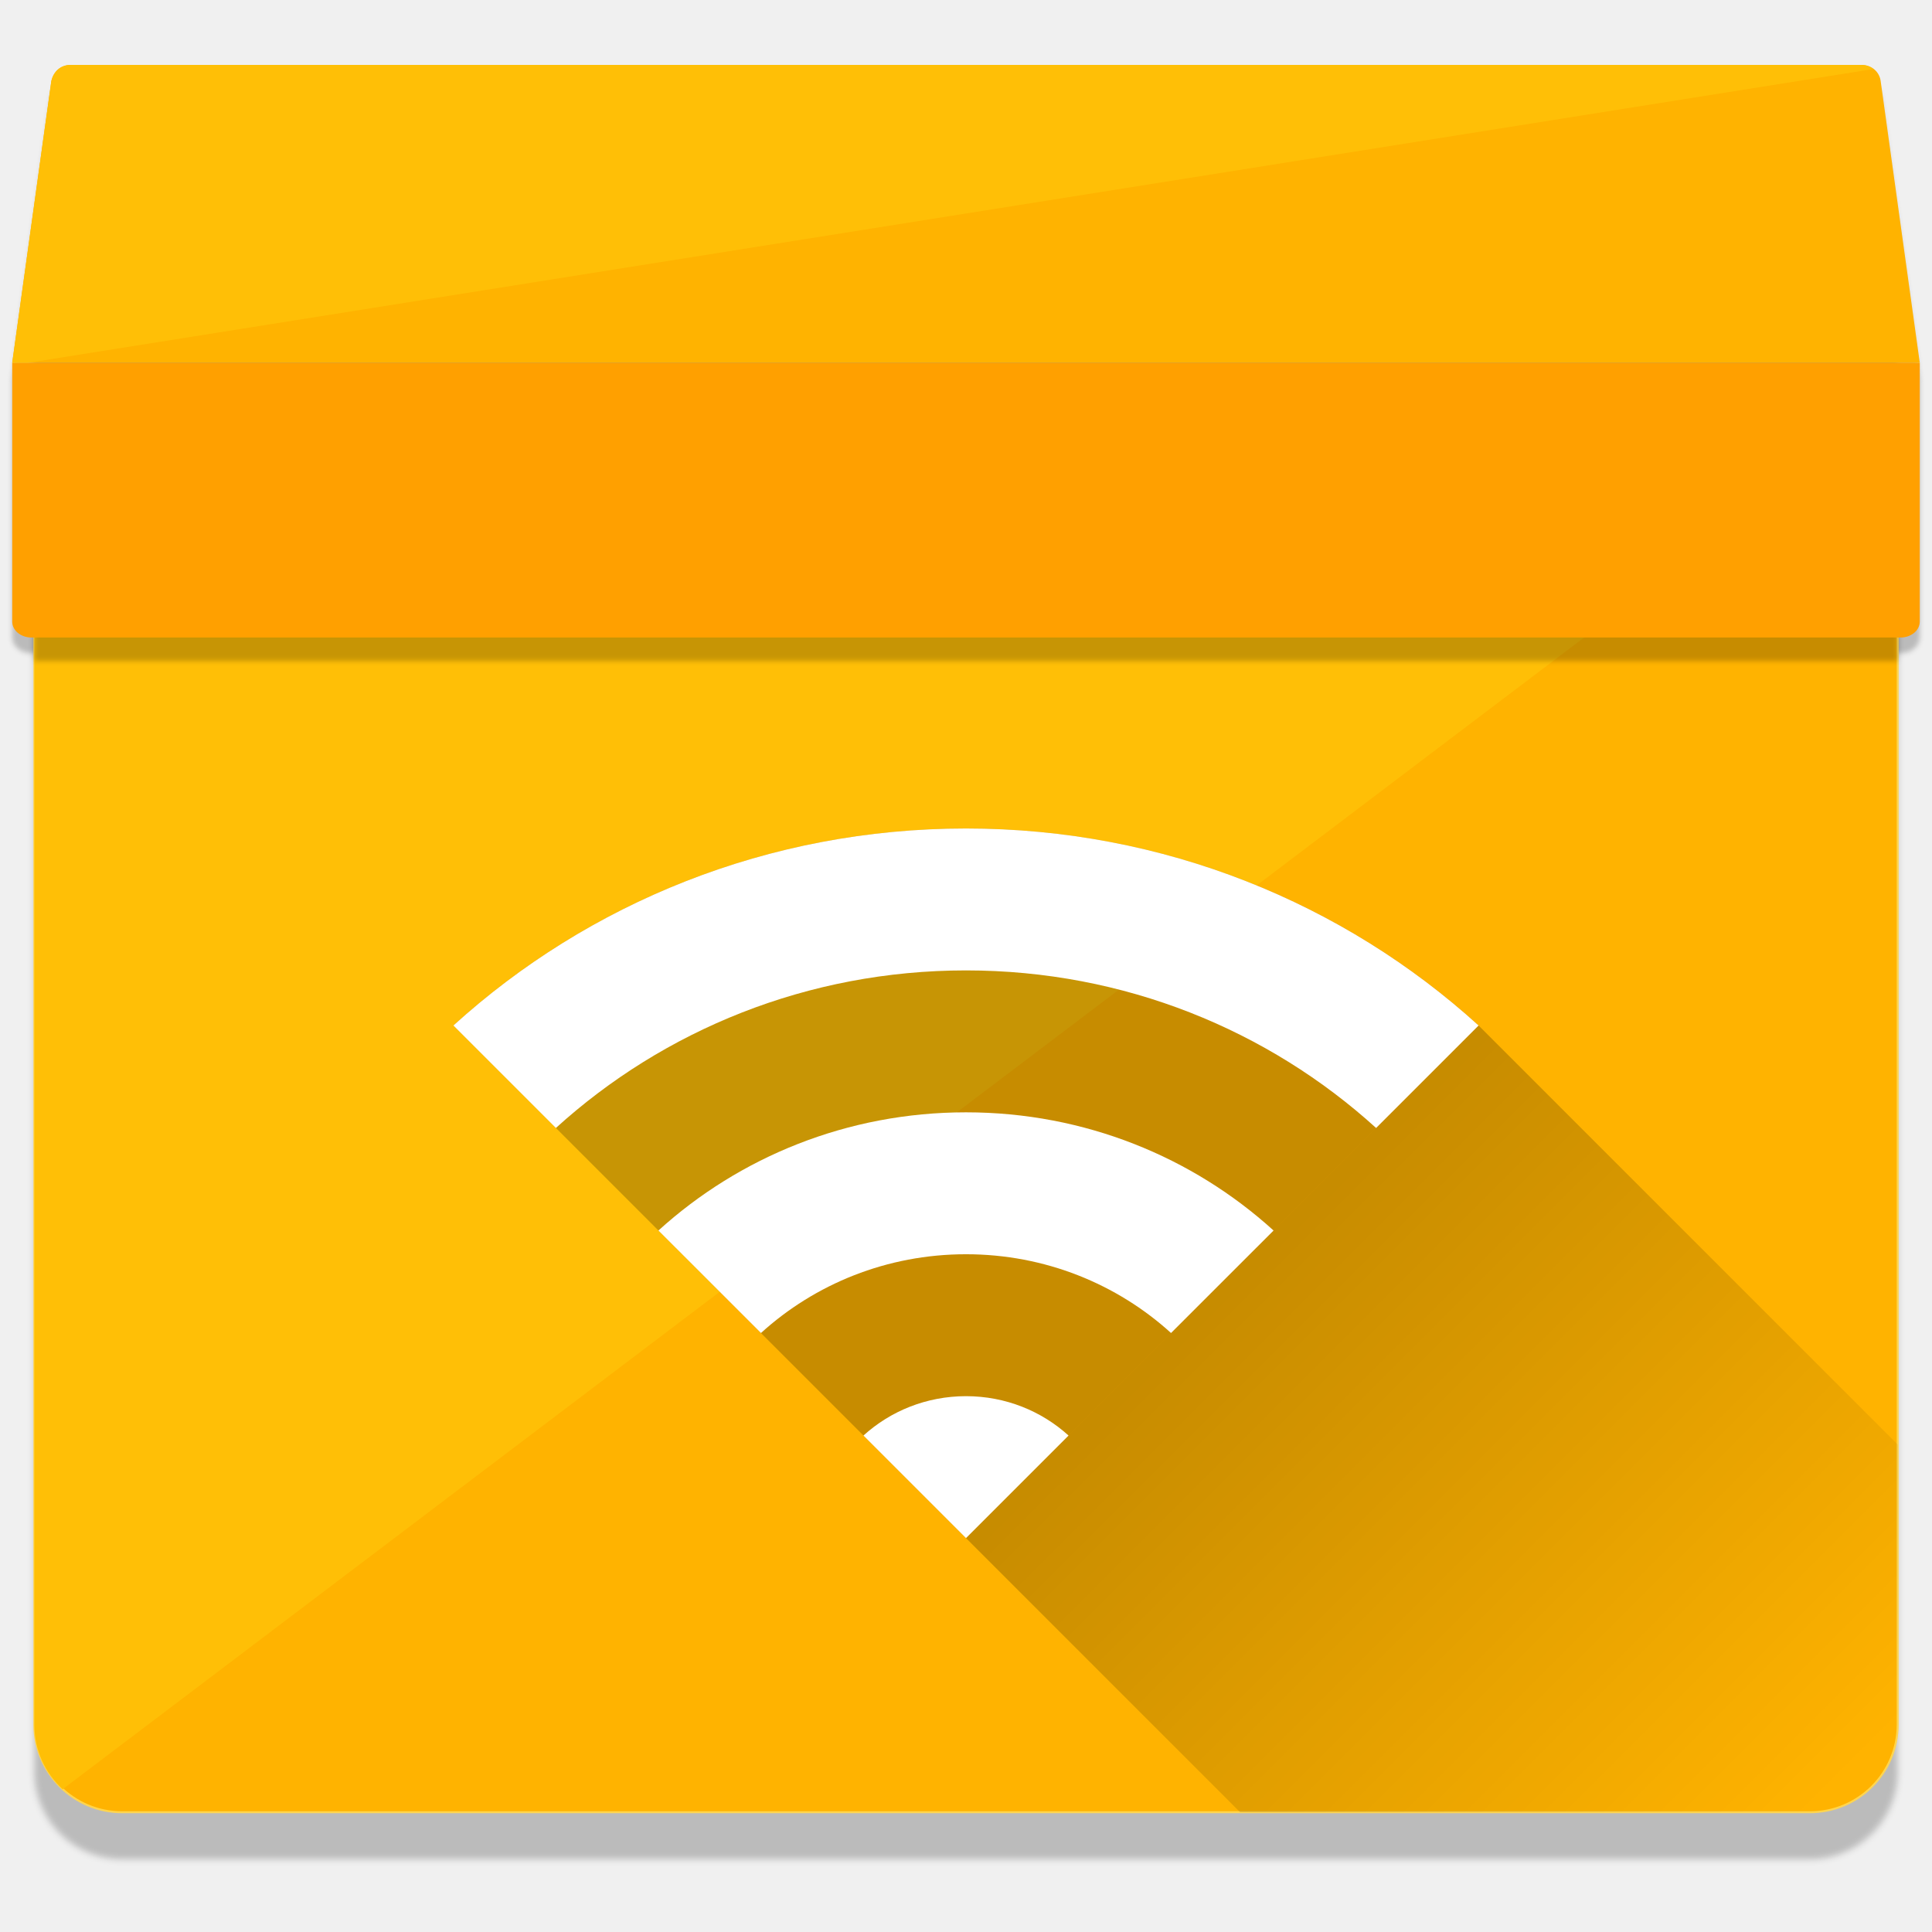
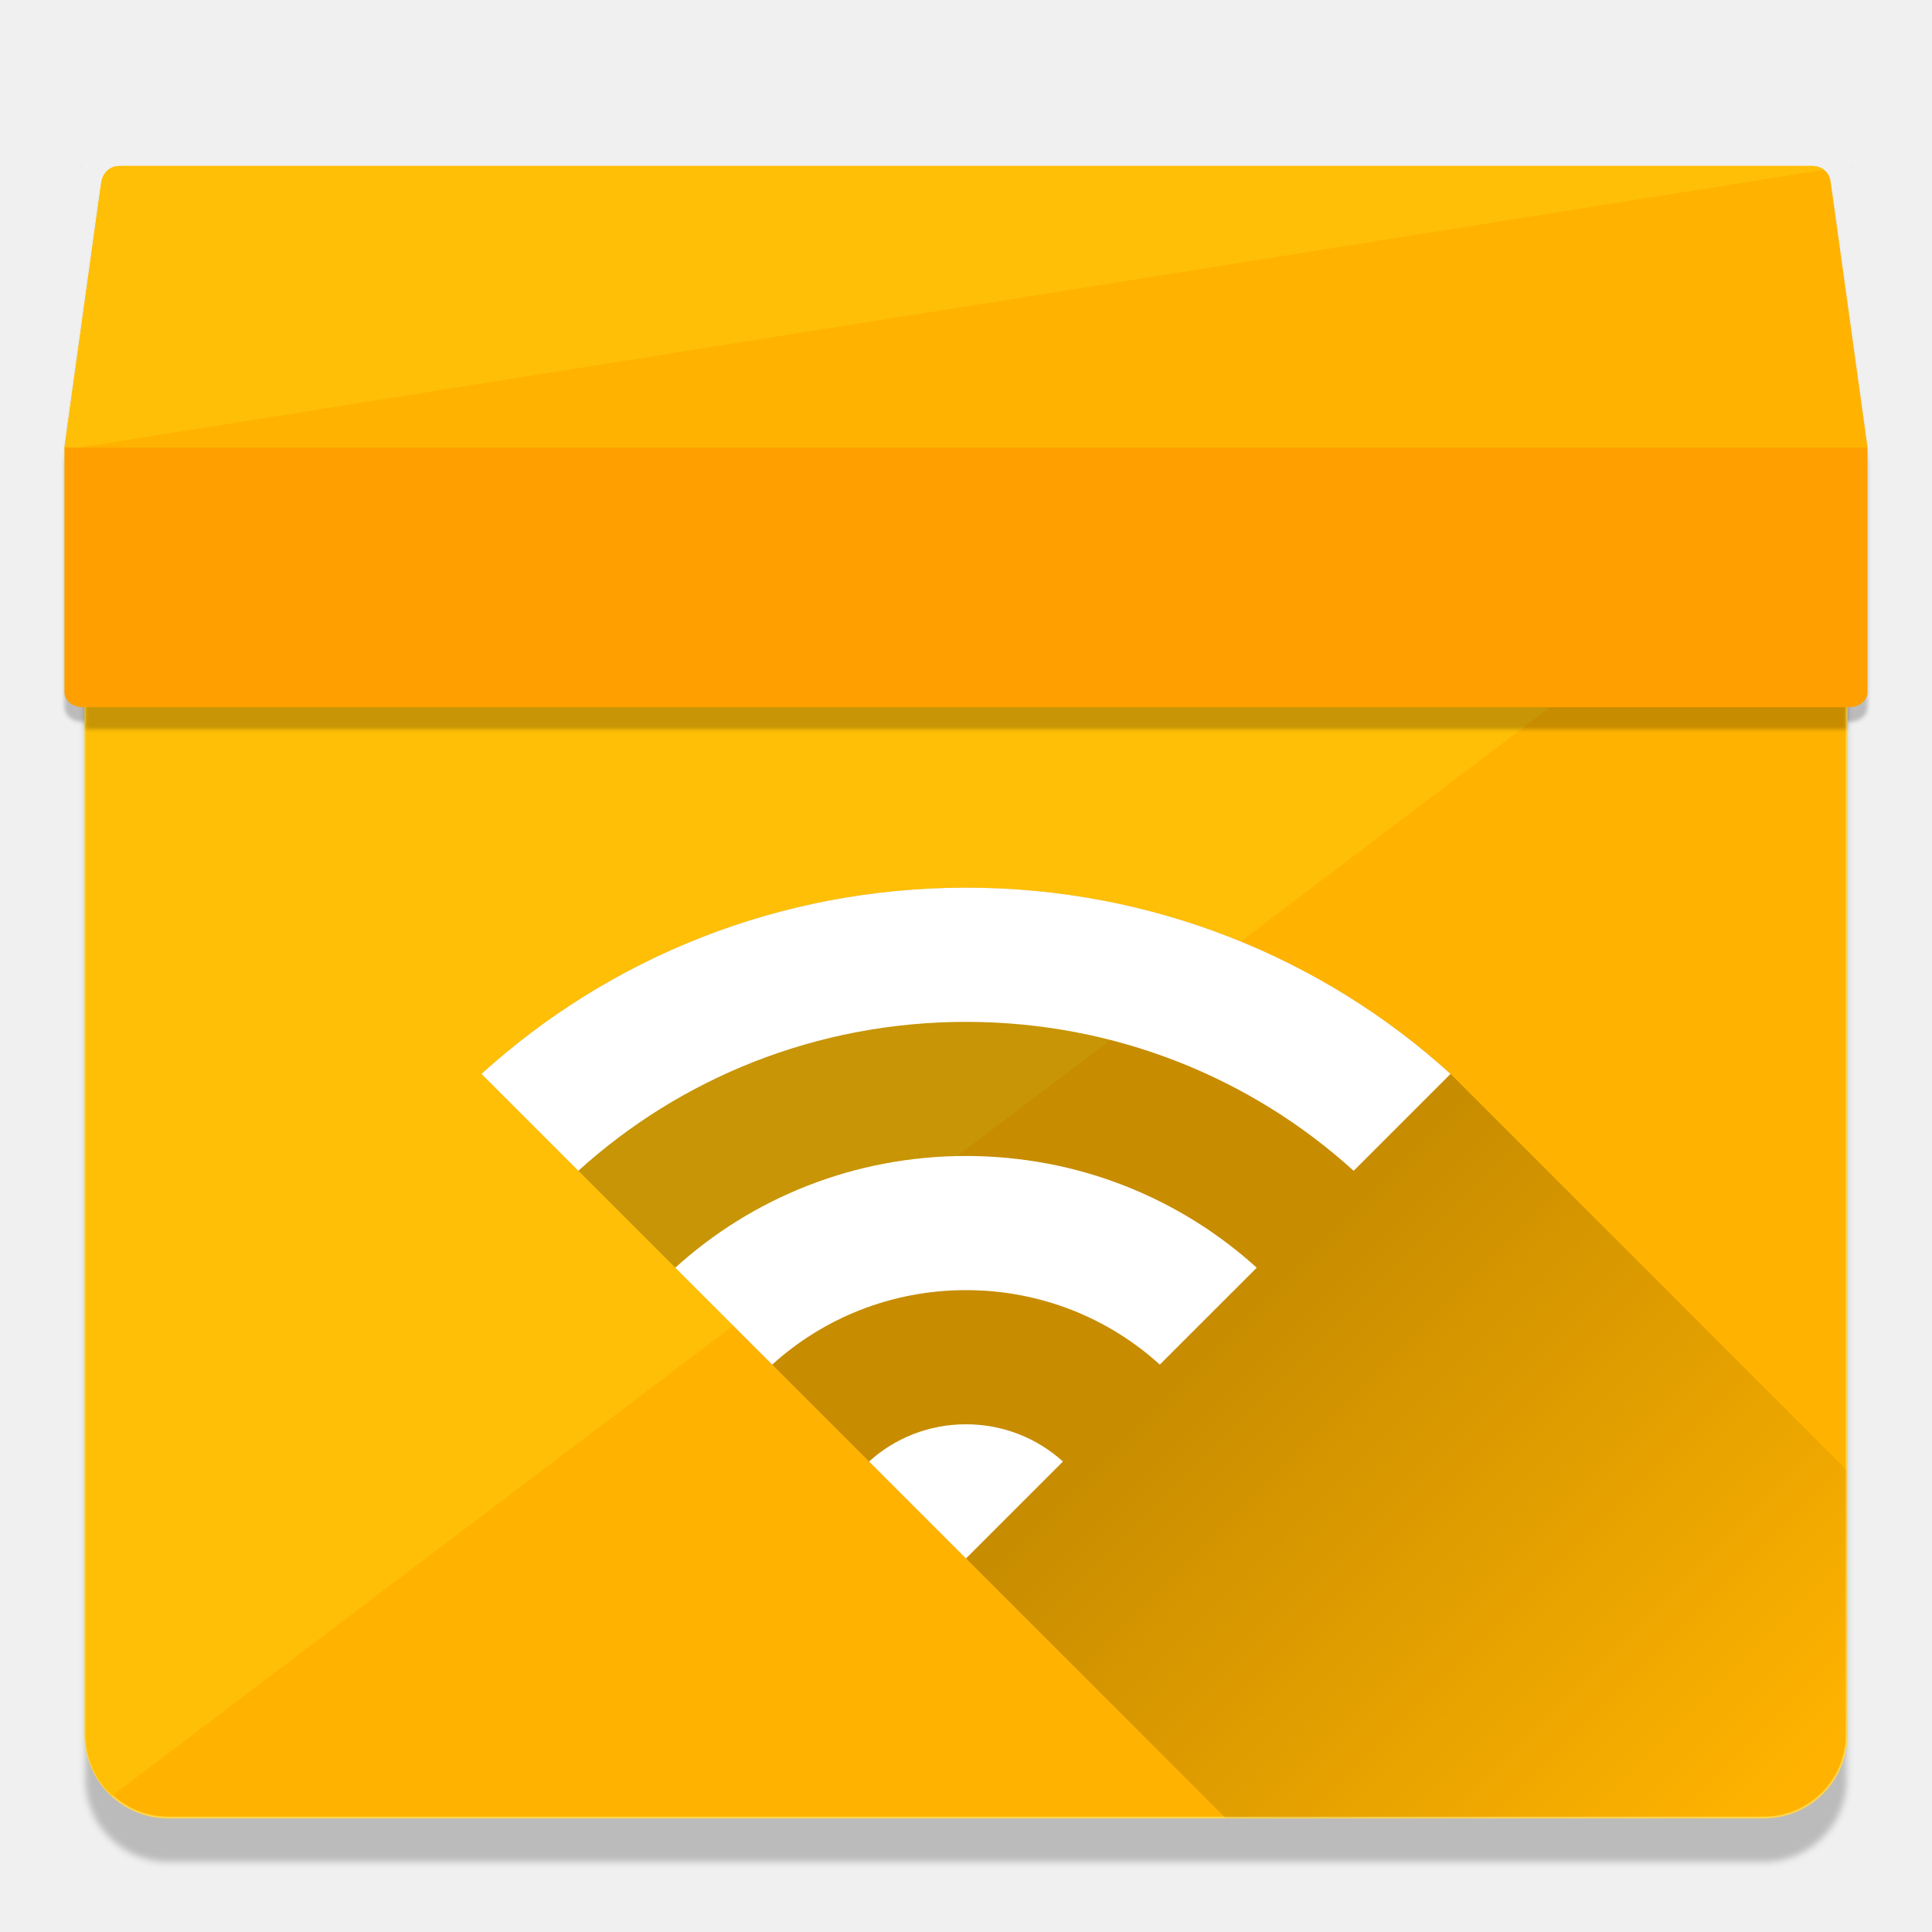
- <svg xmlns="http://www.w3.org/2000/svg" xmlns:xlink="http://www.w3.org/1999/xlink" width="1024" height="1024" id="svg2" version="1.1">
+ <svg xmlns="http://www.w3.org/2000/svg" xmlns:xlink="http://www.w3.org/1999/xlink" width="48" height="48" id="svg2" version="1.1">
  <defs id="defs4">
    <linearGradient id="linearGradient4067">
      <stop style="stop-color:#000000;stop-opacity:1;" offset="0" id="stop4069" />
      <stop style="stop-color:#000000;stop-opacity:0;" offset="1" id="stop4071" />
    </linearGradient>
    <linearGradient y2="64.33" x2="329.13" y1="55.344" x1="322.264" gradientUnits="userSpaceOnUse" id="linearGradient5068" xlink:href="#linearGradient3540" />
    <linearGradient y2="61.085" x2="328.245" y1="62.475" x1="325.652" gradientUnits="userSpaceOnUse" id="linearGradient5066" xlink:href="#linearGradient3497" />
    <linearGradient y2="46.196" x2="161.945" y1="18.836" x1="251.945" gradientTransform="matrix(0.1516675,0,0,0.1638445,300.9636,54.16542)" gradientUnits="userSpaceOnUse" id="linearGradient5064" xlink:href="#linearGradient7088-7" />
    <linearGradient y2="69.491" x2="327.342" y1="69.491" x1="334.779" gradientTransform="matrix(0.8365572,0,0,1,52.21998,0)" gradientUnits="userSpaceOnUse" id="linearGradient5062" xlink:href="#linearGradient3582" />
    <linearGradient y2="67.203" x2="304.188" y1="58.144" x1="316.421" gradientUnits="userSpaceOnUse" id="linearGradient5060" xlink:href="#linearGradient3532" />
    <radialGradient r="15.375" fy="81.265" fx="318.267" cy="81.265" cx="318.267" gradientTransform="matrix(11.69483,-3.133621,0.2338827,0.8728621,-3435.836,1012.645)" gradientUnits="userSpaceOnUse" id="radialGradient5058" xlink:href="#linearGradient3516" />
    <linearGradient y2="62.475" x2="313.625" y1="65.25" x1="317" gradientUnits="userSpaceOnUse" id="linearGradient5056" xlink:href="#linearGradient3497" />
    <radialGradient r="48.719" fy="132.009" fx="93.237" cy="132.009" cx="93.237" gradientTransform="matrix(0.194642,-0.362756,0.2778653,0.17262,263.0891,83.46342)" gradientUnits="userSpaceOnUse" id="radialGradient5054" xlink:href="#linearGradient7000" />
    <linearGradient y2="69.491" x2="321.785" y1="69.553" x1="314.81" gradientTransform="matrix(0.914635,0,0,1,27.27412,0)" gradientUnits="userSpaceOnUse" id="linearGradient5052" xlink:href="#linearGradient3582" />
    <radialGradient r="15.5" fy="70.5" fx="321.375" cy="70.5" cx="321.375" gradientTransform="matrix(1,0,0,0.4274194,0,40.36693)" gradientUnits="userSpaceOnUse" id="radialGradient5050" xlink:href="#linearGradient3757" />
    <radialGradient r="15.5" fy="70.5" fx="320.749" cy="70.5" cx="320.749" gradientTransform="matrix(1.185137,0,0,0.1612901,-56.76846,59.12905)" gradientUnits="userSpaceOnUse" id="radialGradient5048" xlink:href="#linearGradient3737-1" />
    <radialGradient r="15.5" fy="96.847" fx="321.779" cy="96.847" cx="321.779" gradientTransform="matrix(4.614094,0,0,0.6613562,-1154.703,27.94932)" gradientUnits="userSpaceOnUse" id="radialGradient5046" xlink:href="#linearGradient3712" />
    <linearGradient y2="64" x2="30" y1="236" x1="174.016" gradientTransform="matrix(0.1549758,0,0,0.1517241,299.3507,56.1931)" gradientUnits="userSpaceOnUse" id="linearGradient5044" xlink:href="#linearGradient5967-4" />
    <linearGradient y2="76.674" x2="52" y1="40.482" x1="52" gradientTransform="matrix(0.159975,0,0,0.1765787,298.7008,53.37186)" gradientUnits="userSpaceOnUse" id="linearGradient5042" xlink:href="#linearGradient6977-4" />
    <linearGradient y2="35" x2="17.554" y1="46" x1="17.554" gradientTransform="matrix(1.179548,0,0,1,-4.219389,0)" gradientUnits="userSpaceOnUse" id="linearGradient5040" xlink:href="#linearGradient3703-8" />
    <radialGradient r="5" fy="41.5" fx="5" cy="41.5" cx="5" gradientTransform="matrix(0.99001,0,0,1.1,-14.88523,-86.15)" gradientUnits="userSpaceOnUse" id="radialGradient5038" xlink:href="#linearGradient3681" />
    <radialGradient r="5" fy="41.5" fx="5" cy="41.5" cx="5" gradientTransform="matrix(0.990017,0,0,1.1,32.1147,-5.15)" gradientUnits="userSpaceOnUse" id="radialGradient5036" xlink:href="#linearGradient3681" />
    <linearGradient y2="64.33" x2="329.13" y1="55.344" x1="322.264" gradientUnits="userSpaceOnUse" id="linearGradient4941" xlink:href="#linearGradient3540" />
    <linearGradient y2="61.085" x2="328.245" y1="62.475" x1="325.652" gradientUnits="userSpaceOnUse" id="linearGradient4939" xlink:href="#linearGradient3497" />
    <linearGradient y2="46.196" x2="161.945" y1="18.836" x1="251.945" gradientTransform="matrix(0.1516675,0,0,0.1638445,300.9636,54.16542)" gradientUnits="userSpaceOnUse" id="linearGradient4937" xlink:href="#linearGradient7088-7" />
    <linearGradient y2="69.491" x2="327.342" y1="69.491" x1="334.779" gradientTransform="matrix(0.8365572,0,0,1,52.21998,0)" gradientUnits="userSpaceOnUse" id="linearGradient4935" xlink:href="#linearGradient3582" />
    <linearGradient y2="67.203" x2="304.188" y1="58.144" x1="316.421" gradientUnits="userSpaceOnUse" id="linearGradient4933" xlink:href="#linearGradient3532" />
    <radialGradient r="15.375" fy="81.265" fx="318.267" cy="81.265" cx="318.267" gradientTransform="matrix(11.69483,-3.133621,0.2338827,0.8728621,-3435.836,1012.645)" gradientUnits="userSpaceOnUse" id="radialGradient4931" xlink:href="#linearGradient3516" />
    <linearGradient y2="62.475" x2="313.625" y1="65.25" x1="317" gradientUnits="userSpaceOnUse" id="linearGradient4929" xlink:href="#linearGradient3497" />
    <radialGradient r="48.719" fy="132.009" fx="93.237" cy="132.009" cx="93.237" gradientTransform="matrix(0.194642,-0.362756,0.2778653,0.17262,263.0891,83.46342)" gradientUnits="userSpaceOnUse" id="radialGradient4927" xlink:href="#linearGradient7000" />
    <linearGradient y2="69.491" x2="321.785" y1="69.553" x1="314.81" gradientTransform="matrix(0.914635,0,0,1,27.27412,0)" gradientUnits="userSpaceOnUse" id="linearGradient4925" xlink:href="#linearGradient3582" />
    <radialGradient r="15.5" fy="70.5" fx="321.375" cy="70.5" cx="321.375" gradientTransform="matrix(1,0,0,0.4274194,0,40.36693)" gradientUnits="userSpaceOnUse" id="radialGradient4923" xlink:href="#linearGradient3757" />
    <radialGradient r="15.5" fy="70.5" fx="320.749" cy="70.5" cx="320.749" gradientTransform="matrix(1.185137,0,0,0.1612901,-56.76846,59.12905)" gradientUnits="userSpaceOnUse" id="radialGradient4921" xlink:href="#linearGradient3737-1" />
    <radialGradient r="15.5" fy="96.847" fx="321.779" cy="96.847" cx="321.779" gradientTransform="matrix(4.614094,0,0,0.6613562,-1154.703,27.94932)" gradientUnits="userSpaceOnUse" id="radialGradient4919" xlink:href="#linearGradient3712" />
    <linearGradient y2="64" x2="30" y1="236" x1="174.016" gradientTransform="matrix(0.1549758,0,0,0.1517241,299.3507,56.1931)" gradientUnits="userSpaceOnUse" id="linearGradient4917" xlink:href="#linearGradient5967-4" />
    <linearGradient y2="76.674" x2="52" y1="40.482" x1="52" gradientTransform="matrix(0.159975,0,0,0.1765787,298.7008,53.37186)" gradientUnits="userSpaceOnUse" id="linearGradient4915" xlink:href="#linearGradient6977-4" />
    <linearGradient y2="35" x2="17.554" y1="46" x1="17.554" gradientTransform="matrix(1.179548,0,0,1,-4.219389,0)" gradientUnits="userSpaceOnUse" id="linearGradient4913" xlink:href="#linearGradient3703-8" />
    <radialGradient r="5" fy="41.5" fx="5" cy="41.5" cx="5" gradientTransform="matrix(0.99001,0,0,1.1,-14.88523,-86.15)" gradientUnits="userSpaceOnUse" id="radialGradient4911" xlink:href="#linearGradient3681" />
    <radialGradient r="5" fy="41.5" fx="5" cy="41.5" cx="5" gradientTransform="matrix(0.990017,0,0,1.1,32.1147,-5.15)" gradientUnits="userSpaceOnUse" id="radialGradient4909" xlink:href="#linearGradient3681" />
    <linearGradient y2="64.33" x2="329.13" y1="55.344" x1="322.264" gradientUnits="userSpaceOnUse" id="linearGradient4907" xlink:href="#linearGradient3540" />
    <linearGradient y2="61.085" x2="328.245" y1="62.475" x1="325.652" gradientUnits="userSpaceOnUse" id="linearGradient4905" xlink:href="#linearGradient3497" />
    <linearGradient y2="46.196" x2="161.945" y1="18.836" x1="251.945" gradientTransform="matrix(0.1516675,0,0,0.1638445,300.9636,54.16542)" gradientUnits="userSpaceOnUse" id="linearGradient4903" xlink:href="#linearGradient7088-7" />
    <linearGradient y2="69.491" x2="327.342" y1="69.491" x1="334.779" gradientTransform="matrix(0.8365572,0,0,1,52.21998,0)" gradientUnits="userSpaceOnUse" id="linearGradient4901" xlink:href="#linearGradient3582" />
    <linearGradient y2="67.203" x2="304.188" y1="58.144" x1="316.421" gradientUnits="userSpaceOnUse" id="linearGradient4899" xlink:href="#linearGradient3532" />
    <radialGradient r="15.375" fy="81.265" fx="318.267" cy="81.265" cx="318.267" gradientTransform="matrix(11.69483,-3.133621,0.2338827,0.8728621,-3435.836,1012.645)" gradientUnits="userSpaceOnUse" id="radialGradient4897" xlink:href="#linearGradient3516" />
    <linearGradient y2="62.475" x2="313.625" y1="65.25" x1="317" gradientUnits="userSpaceOnUse" id="linearGradient4895" xlink:href="#linearGradient3497" />
    <radialGradient r="48.719" fy="132.009" fx="93.237" cy="132.009" cx="93.237" gradientTransform="matrix(0.194642,-0.362756,0.2778653,0.17262,263.0891,83.46342)" gradientUnits="userSpaceOnUse" id="radialGradient4893" xlink:href="#linearGradient7000" />
    <linearGradient y2="69.491" x2="321.785" y1="69.553" x1="314.81" gradientTransform="matrix(0.914635,0,0,1,27.27412,0)" gradientUnits="userSpaceOnUse" id="linearGradient4891" xlink:href="#linearGradient3582" />
    <radialGradient r="15.5" fy="70.5" fx="321.375" cy="70.5" cx="321.375" gradientTransform="matrix(1,0,0,0.4274194,0,40.36693)" gradientUnits="userSpaceOnUse" id="radialGradient4889" xlink:href="#linearGradient3757" />
    <radialGradient r="15.5" fy="70.5" fx="320.749" cy="70.5" cx="320.749" gradientTransform="matrix(1.185137,0,0,0.1612901,-56.76846,59.12905)" gradientUnits="userSpaceOnUse" id="radialGradient4887" xlink:href="#linearGradient3737-1" />
    <radialGradient r="15.5" fy="96.847" fx="321.779" cy="96.847" cx="321.779" gradientTransform="matrix(4.614094,0,0,0.6613562,-1154.703,27.94932)" gradientUnits="userSpaceOnUse" id="radialGradient4885" xlink:href="#linearGradient3712" />
    <linearGradient y2="64" x2="30" y1="236" x1="174.016" gradientTransform="matrix(0.1549758,0,0,0.1517241,299.3507,56.1931)" gradientUnits="userSpaceOnUse" id="linearGradient4883" xlink:href="#linearGradient5967-4" />
    <linearGradient y2="76.674" x2="52" y1="40.482" x1="52" gradientTransform="matrix(0.159975,0,0,0.1765787,298.7008,53.37186)" gradientUnits="userSpaceOnUse" id="linearGradient4881" xlink:href="#linearGradient6977-4" />
    <linearGradient y2="35" x2="17.554" y1="46" x1="17.554" gradientTransform="matrix(1.179548,0,0,1,-4.219389,0)" gradientUnits="userSpaceOnUse" id="linearGradient4879" xlink:href="#linearGradient3703-8" />
    <radialGradient r="5" fy="41.5" fx="5" cy="41.5" cx="5" gradientTransform="matrix(0.99001,0,0,1.1,-14.88523,-86.15)" gradientUnits="userSpaceOnUse" id="radialGradient4877" xlink:href="#linearGradient3681" />
    <radialGradient r="5" fy="41.5" fx="5" cy="41.5" cx="5" gradientTransform="matrix(0.990017,0,0,1.1,32.1147,-5.15)" gradientUnits="userSpaceOnUse" id="radialGradient4875" xlink:href="#linearGradient3681" />
    <linearGradient xlink:href="#linearGradient3540" id="linearGradient3401" gradientUnits="userSpaceOnUse" x1="322.264" y1="55.344" x2="329.13" y2="64.33" />
    <linearGradient xlink:href="#linearGradient3497" id="linearGradient3393" gradientUnits="userSpaceOnUse" x1="325.652" y1="62.475" x2="328.245" y2="61.085" />
    <linearGradient id="linearGradient3387">
      <stop id="stop3389" offset="0" style="stop-color:#c17d11;stop-opacity:1;" />
      <stop id="stop3391" offset="1" style="stop-color:#e9b96e;stop-opacity:1" />
    </linearGradient>
    <linearGradient xlink:href="#linearGradient7088-7" id="linearGradient3385" gradientUnits="userSpaceOnUse" gradientTransform="matrix(0.1516675,0,0,0.1638445,300.9636,54.16542)" x1="251.945" y1="18.836" x2="161.945" y2="46.196" />
    <linearGradient xlink:href="#linearGradient3582" id="linearGradient3377" gradientUnits="userSpaceOnUse" gradientTransform="matrix(0.8365572,0,0,1,52.21998,0)" x1="334.779" y1="69.491" x2="327.342" y2="69.491" />
    <linearGradient xlink:href="#linearGradient3532" id="linearGradient3369" gradientUnits="userSpaceOnUse" x1="316.421" y1="58.144" x2="304.188" y2="67.203" />
    <radialGradient xlink:href="#linearGradient3516" id="radialGradient3361" gradientUnits="userSpaceOnUse" gradientTransform="matrix(11.69483,-3.133621,0.2338827,0.8728621,-3435.836,1012.645)" cx="318.267" cy="81.265" fx="318.267" fy="81.265" r="15.375" />
    <linearGradient xlink:href="#linearGradient3497" id="linearGradient3353" gradientUnits="userSpaceOnUse" x1="317" y1="65.25" x2="313.625" y2="62.475" />
    <radialGradient xlink:href="#linearGradient7000" id="radialGradient3345" gradientUnits="userSpaceOnUse" gradientTransform="matrix(0.194642,-0.362756,0.2778653,0.17262,263.0891,83.46342)" cx="93.237" cy="132.009" fx="93.237" fy="132.009" r="48.719" />
    <linearGradient xlink:href="#linearGradient3582" id="linearGradient3337" gradientUnits="userSpaceOnUse" gradientTransform="matrix(0.914635,0,0,1,27.27412,0)" x1="314.81" y1="69.553" x2="321.785" y2="69.491" />
    <radialGradient xlink:href="#linearGradient3757" id="radialGradient3329" gradientUnits="userSpaceOnUse" gradientTransform="matrix(1,0,0,0.4274194,0,40.36693)" cx="321.375" cy="70.5" fx="321.375" fy="70.5" r="15.5" />
    <linearGradient id="linearGradient3321">
      <stop id="stop3323" offset="0" style="stop-color:#faefde;stop-opacity:1" />
      <stop style="stop-color:#e9b96e;stop-opacity:1" offset="0.683" id="stop3325" />
      <stop id="stop3327" offset="1" style="stop-color:#e9b96e;stop-opacity:0" />
    </linearGradient>
    <radialGradient xlink:href="#linearGradient3737-1" id="radialGradient3319" gradientUnits="userSpaceOnUse" gradientTransform="matrix(1.185137,0,0,0.1612901,-56.76846,59.12905)" cx="320.749" cy="70.5" fx="320.749" fy="70.5" r="15.5" />
    <radialGradient xlink:href="#linearGradient3712" id="radialGradient3311" gradientUnits="userSpaceOnUse" gradientTransform="matrix(4.614094,0,0,0.6613562,-1154.703,27.94932)" cx="321.779" cy="96.847" fx="321.779" fy="96.847" r="15.5" />
    <linearGradient id="linearGradient3305">
      <stop id="stop3307" offset="0" style="stop-color:#c17d11;stop-opacity:1;" />
      <stop id="stop3309" offset="1" style="stop-color:#e9b96e;stop-opacity:1" />
    </linearGradient>
    <linearGradient xlink:href="#linearGradient5967-4" id="linearGradient3303" gradientUnits="userSpaceOnUse" gradientTransform="matrix(0.1549758,0,0,0.1517241,299.3507,56.1931)" x1="174.016" y1="236" x2="30" y2="64" />
    <linearGradient id="linearGradient3297">
      <stop style="stop-color:#ebd3ad;stop-opacity:1;" offset="0" id="stop3299" />
      <stop id="stop3301" offset="1" style="stop-color:#e9b96e;stop-opacity:1" />
    </linearGradient>
    <linearGradient xlink:href="#linearGradient6977-4" id="linearGradient3295" gradientUnits="userSpaceOnUse" gradientTransform="matrix(0.159975,0,0,0.1765787,298.7008,53.37186)" x1="52" y1="40.482" x2="52" y2="76.674" />
    <linearGradient id="linearGradient3287">
      <stop style="stop-color:black;stop-opacity:0;" offset="0" id="stop3289" />
      <stop id="stop3291" offset="0.5" style="stop-color:black;stop-opacity:1;" />
      <stop style="stop-color:black;stop-opacity:0;" offset="1" id="stop3293" />
    </linearGradient>
    <linearGradient xlink:href="#linearGradient3703-8" id="linearGradient3285" gradientUnits="userSpaceOnUse" gradientTransform="matrix(1.179548,0,0,1,-4.219389,0)" x1="17.554" y1="46" x2="17.554" y2="35" />
    <radialGradient xlink:href="#linearGradient3681" id="radialGradient3277" gradientUnits="userSpaceOnUse" gradientTransform="matrix(0.99001,0,0,1.1,-14.88523,-86.15)" cx="5" cy="41.5" fx="5" fy="41.5" r="5" />
    <radialGradient xlink:href="#linearGradient3681" id="radialGradient3269" gradientUnits="userSpaceOnUse" gradientTransform="matrix(0.990017,0,0,1.1,32.1147,-5.15)" cx="5" cy="41.5" fx="5" fy="41.5" r="5" />
    <linearGradient id="linearGradient3540">
      <stop style="stop-color:#ffffff;stop-opacity:1;" offset="0" id="stop3542" />
      <stop style="stop-color:#ffffff;stop-opacity:0;" offset="1" id="stop3544" />
    </linearGradient>
    <linearGradient id="linearGradient7088-7">
      <stop id="stop7090-5" offset="0" style="stop-color:#c17d11;stop-opacity:1;" />
      <stop id="stop7092-8" offset="1" style="stop-color:#e9b96e;stop-opacity:1" />
    </linearGradient>
    <linearGradient id="linearGradient3532">
      <stop style="stop-color:#ffffff;stop-opacity:1;" offset="0" id="stop3534" />
      <stop style="stop-color:#ffffff;stop-opacity:0;" offset="1" id="stop3536" />
    </linearGradient>
    <linearGradient id="linearGradient3516">
      <stop style="stop-color:#ffffff;stop-opacity:1;" offset="0" id="stop3518" />
      <stop style="stop-color:#ffffff;stop-opacity:0;" offset="1" id="stop3520" />
    </linearGradient>
    <linearGradient id="linearGradient3497">
      <stop style="stop-color:#c17d11;stop-opacity:1;" offset="0" id="stop3499" />
      <stop style="stop-color:#c17d11;stop-opacity:0;" offset="1" id="stop3501" />
    </linearGradient>
    <linearGradient id="linearGradient7000">
      <stop id="stop7002" offset="0" style="stop-color:#eeeeec;stop-opacity:1" />
      <stop id="stop7005" offset="1" style="stop-color:#e9b96e;stop-opacity:1" />
    </linearGradient>
    <linearGradient id="linearGradient3582">
      <stop style="stop-color:#000000;stop-opacity:1;" offset="0" id="stop3584" />
      <stop style="stop-color:#000000;stop-opacity:0;" offset="1" id="stop3586" />
    </linearGradient>
    <linearGradient id="linearGradient3757">
      <stop style="stop-color:#ffffff;stop-opacity:1;" offset="0" id="stop3759" />
      <stop style="stop-color:#ffffff;stop-opacity:0;" offset="1" id="stop3761" />
    </linearGradient>
    <linearGradient id="linearGradient3737-1">
      <stop id="stop3739-1" offset="0" style="stop-color:#faefde;stop-opacity:1" />
      <stop style="stop-color:#e9b96e;stop-opacity:1" offset="0.683" id="stop3741-9" />
      <stop id="stop3743-2" offset="1" style="stop-color:#e9b96e;stop-opacity:0" />
    </linearGradient>
    <linearGradient id="linearGradient3712">
      <stop style="stop-color:#e9b96e;stop-opacity:1;" offset="0" id="stop3714" />
      <stop style="stop-color:#e9b96e;stop-opacity:0;" offset="1" id="stop3716" />
    </linearGradient>
    <linearGradient id="linearGradient5967-4">
      <stop id="stop5969-7" offset="0" style="stop-color:#c17d11;stop-opacity:1;" />
      <stop id="stop5971-2" offset="1" style="stop-color:#e9b96e;stop-opacity:1" />
    </linearGradient>
    <linearGradient id="linearGradient6977-4">
      <stop style="stop-color:#ebd3ad;stop-opacity:1;" offset="0" id="stop7039-9" />
      <stop id="stop6981-3" offset="1" style="stop-color:#e9b96e;stop-opacity:1" />
    </linearGradient>
    <linearGradient id="linearGradient3703-8">
      <stop style="stop-color:black;stop-opacity:0;" offset="0" id="stop3705-5" />
      <stop id="stop3711-4" offset="0.5" style="stop-color:black;stop-opacity:1;" />
      <stop style="stop-color:black;stop-opacity:0;" offset="1" id="stop3707-6" />
    </linearGradient>
    <linearGradient id="linearGradient3681">
      <stop style="stop-color:black;stop-opacity:1;" offset="0" id="stop3683" />
      <stop style="stop-color:black;stop-opacity:0;" offset="1" id="stop3685" />
    </linearGradient>
    <linearGradient id="linearGradient10176" gradientUnits="userSpaceOnUse" x1="71.999" y1="14.258" x2="71.999" y2="19.958" gradientTransform="matrix(1.00334,0,0,1,-8.237468,8)">
      <stop offset="0.004" style="stop-color:#feebd6;stop-opacity:0;" id="stop10178" />
      <stop id="stop10180" style="stop-color:#f5f5f5;stop-opacity:0.53" offset="0.461" />
      <stop offset="1" style="stop-color:#f5f5f5;stop-opacity:0" id="stop10182" />
    </linearGradient>
    <linearGradient id="linearGradient9073">
      <stop id="stop9075" offset="0" style="stop-color:#8fb3d9;stop-opacity:1" />
      <stop id="stop9077" offset="1" style="stop-color:#3465a4;stop-opacity:1" />
    </linearGradient>
    <linearGradient gradientTransform="matrix(1.00334,0,0,1,-8.237468,8)" y2="19.958" x2="71.999" y1="14.258" x1="71.999" gradientUnits="userSpaceOnUse" id="linearGradient9101">
      <stop id="stop9103" style="stop-color:#729fcf;stop-opacity:0" offset="0.25" />
      <stop id="stop9105" style="stop-color:#3465a4;stop-opacity:1" offset="1" />
    </linearGradient>
    <linearGradient id="linearGradient5048">
      <stop style="stop-color:black;stop-opacity:0;" offset="0" id="stop5050" />
      <stop id="stop5056" offset="0.5" style="stop-color:black;stop-opacity:1;" />
      <stop style="stop-color:black;stop-opacity:0;" offset="1" id="stop5052" />
    </linearGradient>
    <linearGradient id="linearGradient17648">
      <stop id="stop17650" offset="0" style="stop-color:#ffffff;stop-opacity:0.6" />
      <stop id="stop17652" offset="1" style="stop-color:#ffffff;stop-opacity:0;" />
    </linearGradient>
    <linearGradient id="linearGradient3338">
      <stop style="stop-color:#000000;stop-opacity:0;" offset="0" id="stop3340" />
      <stop id="stop3346" offset="0.5" style="stop-color:#000000;stop-opacity:1;" />
      <stop style="stop-color:#000000;stop-opacity:0;" offset="1" id="stop3342" />
    </linearGradient>
    <linearGradient id="linearGradient2568">
      <stop id="stop2570" offset="0" style="stop-color:#f7f7f6;stop-opacity:1;" />
      <stop id="stop2572" offset="1" style="stop-color:#babdb6" />
    </linearGradient>
    <linearGradient id="linearGradient2393">
      <stop style="stop-color:#f57900;stop-opacity:1;" offset="0" id="stop2395" />
      <stop style="stop-color:#f57900;stop-opacity:0;" offset="1" id="stop2397" />
    </linearGradient>
    <linearGradient id="linearGradient3703">
      <stop style="stop-color:black;stop-opacity:0;" offset="0" id="stop3705" />
      <stop id="stop3711" offset="0.5" style="stop-color:black;stop-opacity:1;" />
      <stop style="stop-color:black;stop-opacity:0;" offset="1" id="stop3707" />
    </linearGradient>
    <linearGradient id="linearGradient7088">
      <stop id="stop7090" offset="0" style="stop-color:#c17d11;stop-opacity:1;" />
      <stop id="stop7092" offset="1" style="stop-color:#e9b96e;stop-opacity:1" />
    </linearGradient>
    <linearGradient id="linearGradient3737">
      <stop id="stop3739" offset="0" style="stop-color:#faefde;stop-opacity:1" />
      <stop style="stop-color:#e9b96e;stop-opacity:1" offset="0.683" id="stop3741" />
      <stop id="stop3743" offset="1" style="stop-color:#e9b96e;stop-opacity:0" />
    </linearGradient>
    <linearGradient id="linearGradient5967">
      <stop id="stop5969" offset="0" style="stop-color:#c17d11;stop-opacity:1;" />
      <stop id="stop5971" offset="1" style="stop-color:#e9b96e;stop-opacity:1" />
    </linearGradient>
    <linearGradient id="linearGradient6977">
      <stop style="stop-color:#ebd3ad;stop-opacity:1;" offset="0" id="stop7039" />
      <stop id="stop6981" offset="1" style="stop-color:#e9b96e;stop-opacity:1" />
    </linearGradient>
    <linearGradient id="linearGradient2087">
      <stop id="stop2089" offset="0" style="stop-color:#5ab9ff;stop-opacity:1;" />
      <stop style="stop-color:#007be4;stop-opacity:1;" offset="0" id="stop2816" />
      <stop id="stop2818" offset="0.75" style="stop-color:#005eb5;stop-opacity:1;" />
      <stop id="stop2091" offset="1" style="stop-color:#004d9b;stop-opacity:1;" />
    </linearGradient>
    <linearGradient id="linearGradient4308">
      <stop id="stop4310" offset="0" style="stop-color:#ffffff;stop-opacity:0.229;" />
      <stop id="stop4312" offset="1" style="stop-color:#ffffff;stop-opacity:0;" />
    </linearGradient>
    <linearGradient xlink:href="#linearGradient4067" id="linearGradient4338" gradientUnits="userSpaceOnUse" gradientTransform="translate(-277.7436,446.0363)" x1="-261.502" y1="562.219" x2="-191.136" y2="632.585" />
    <linearGradient xlink:href="#linearGradient4067" id="linearGradient4380" gradientUnits="userSpaceOnUse" gradientTransform="matrix(1.793379,0,0,1.793379,1165.152,-298.4124)" x1="-261.502" y1="562.219" x2="-191.136" y2="632.585" />
    <linearGradient xlink:href="#linearGradient4067" id="linearGradient4406" gradientUnits="userSpaceOnUse" gradientTransform="translate(-297.7436,-93.96374)" x1="-261.502" y1="562.219" x2="-191.136" y2="632.585" />
    <linearGradient xlink:href="#linearGradient4067" id="linearGradient4443" gradientUnits="userSpaceOnUse" gradientTransform="matrix(1.793379,0,0,1.793379,1165.152,-298.4124)" x1="-261.502" y1="562.219" x2="-191.136" y2="632.585" />
    <linearGradient id="linearGradient4067-0">
      <stop style="stop-color:#000000;stop-opacity:1;" offset="0" id="stop4069-3" />
      <stop style="stop-color:#000000;stop-opacity:0;" offset="1" id="stop4071-3" />
    </linearGradient>
    <linearGradient xlink:href="#linearGradient4067" id="linearGradient3316" gradientUnits="userSpaceOnUse" gradientTransform="matrix(1.276947,0,0,1.276947,974.3442,-77.88984)" x1="-261.502" y1="562.219" x2="-102.83" y2="720.89" />
    <linearGradient xlink:href="#linearGradient4067" id="linearGradient4389" gradientUnits="userSpaceOnUse" gradientTransform="matrix(1.276947,0,0,1.276947,974.3442,910.4723)" x1="-261.502" y1="562.219" x2="-102.83" y2="720.89" />
    <linearGradient xlink:href="#linearGradient4067" id="linearGradient4476" gradientUnits="userSpaceOnUse" gradientTransform="matrix(1.276947,0,0,1.276947,-923.5183,-57.11022)" x1="-261.502" y1="562.219" x2="-102.83" y2="720.89" />
    <linearGradient id="linearGradient4067-5">
      <stop style="stop-color:#000000;stop-opacity:1;" offset="0" id="stop4069-1" />
      <stop style="stop-color:#000000;stop-opacity:0;" offset="1" id="stop4071-8" />
    </linearGradient>
    <linearGradient xlink:href="#linearGradient4067" id="linearGradient4566" gradientUnits="userSpaceOnUse" gradientTransform="matrix(1.276947,0,0,1.276947,-120.6611,888.6041)" x1="-261.502" y1="562.219" x2="-102.83" y2="720.89" />
    <linearGradient xlink:href="#linearGradient4067" id="linearGradient4621" gradientUnits="userSpaceOnUse" gradientTransform="matrix(1.276947,0,0,1.276947,-120.6611,888.6041)" x1="-261.502" y1="562.219" x2="-102.83" y2="720.89" />
    <linearGradient xlink:href="#linearGradient4067" id="linearGradient4633" gradientUnits="userSpaceOnUse" gradientTransform="matrix(1.276947,0,0,1.276947,974.3443,-68.37533)" x1="-261.502" y1="562.219" x2="-40.181" y2="783.54" />
    <linearGradient xlink:href="#linearGradient4067" id="linearGradient4660" gradientUnits="userSpaceOnUse" gradientTransform="matrix(1.276947,0,0,1.276947,974.3443,-68.37533)" x1="-261.502" y1="562.219" x2="-40.181" y2="783.54" />
    <linearGradient xlink:href="#linearGradient4067" id="linearGradient4708" gradientUnits="userSpaceOnUse" gradientTransform="matrix(1.276947,0,0,1.276947,974.3443,-68.37533)" x1="-261.502" y1="562.219" x2="-40.181" y2="783.54" />
    <linearGradient xlink:href="#linearGradient4067" id="linearGradient4754" gradientUnits="userSpaceOnUse" gradientTransform="matrix(1.276947,0,0,1.276947,974.3443,-68.37533)" x1="-261.502" y1="562.219" x2="-40.181" y2="783.54" />
    <linearGradient xlink:href="#linearGradient4067" id="linearGradient4763" gradientUnits="userSpaceOnUse" gradientTransform="matrix(1.276947,0,0,1.276947,171.4871,-72.08962)" x1="-261.502" y1="562.219" x2="-40.181" y2="783.54" />
    <linearGradient xlink:href="#linearGradient4067" id="linearGradient4818" gradientUnits="userSpaceOnUse" gradientTransform="matrix(1.276947,0,0,1.276947,1371.487,-72.08962)" x1="-261.502" y1="562.219" x2="-40.181" y2="783.54" />
    <linearGradient xlink:href="#linearGradient4067" id="linearGradient4834" gradientUnits="userSpaceOnUse" gradientTransform="matrix(1.276947,0,0,1.276947,171.4871,-72.08962)" x1="-261.502" y1="562.219" x2="-40.181" y2="783.54" />
    <linearGradient xlink:href="#linearGradient4067" id="linearGradient4845" gradientUnits="userSpaceOnUse" gradientTransform="matrix(1.276947,0,0,1.276947,974.3443,-20.45332)" x1="-261.502" y1="562.219" x2="-40.181" y2="783.54" />
-     <filter id="filter4881">
+     <filter id="filter4881" color-interpolation-filters="sRGB">
      <feGaussianBlur stdDeviation="1.167" id="feGaussianBlur4883" />
    </filter>
-     <filter id="filter4902">
+     <filter id="filter4902" color-interpolation-filters="sRGB">
      <feGaussianBlur stdDeviation="0.897" id="feGaussianBlur4904" />
    </filter>
    <linearGradient xlink:href="#linearGradient4067" id="linearGradient3231" gradientUnits="userSpaceOnUse" gradientTransform="matrix(1.276947,0,0,1.276947,974.3443,31.90376)" x1="-261.502" y1="562.219" x2="-40.181" y2="783.54" />
    <linearGradient xlink:href="#linearGradient4067" id="linearGradient4059" gradientUnits="userSpaceOnUse" gradientTransform="matrix(1.276947,0,0,1.276947,974.3443,1051.904)" x1="-261.502" y1="562.219" x2="-40.181" y2="783.54" />
    <linearGradient xlink:href="#linearGradient4067" id="linearGradient4095" gradientUnits="userSpaceOnUse" gradientTransform="matrix(1.276947,0,0,1.276947,974.3443,-1008.096)" x1="-261.502" y1="562.219" x2="-40.181" y2="783.54" />
    <linearGradient xlink:href="#linearGradient4067" id="linearGradient4120" gradientUnits="userSpaceOnUse" gradientTransform="matrix(1.276947,0,0,1.276947,974.3443,-1008.096)" x1="-261.502" y1="562.219" x2="-40.181" y2="783.54" />
    <linearGradient xlink:href="#linearGradient4067" id="linearGradient3226" gradientUnits="userSpaceOnUse" gradientTransform="matrix(1.276947,1.0514093e-8,-1.0514093e-8,1.276947,963.4277,-27.27578)" x1="-261.502" y1="562.219" x2="-40.181" y2="783.54" />
    <linearGradient xlink:href="#linearGradient4067" id="linearGradient3224" gradientUnits="userSpaceOnUse" gradientTransform="matrix(1.276947,1.0514093e-8,-1.0514093e-8,1.276947,963.4277,-27.27578)" x1="-261.502" y1="562.219" x2="-40.181" y2="783.54" />
-     <linearGradient xlink:href="#linearGradient4067" id="linearGradient3230" gradientUnits="userSpaceOnUse" gradientTransform="matrix(1.324309,1.0904056e-8,-1.0904056e-8,1.324309,991.6913,-28.24628)" x1="-261.502" y1="562.219" x2="-40.181" y2="783.54" />
+     <linearGradient xlink:href="#linearGradient4067" id="linearGradient3230" gradientUnits="userSpaceOnUse" gradientTransform="matrix(0.05867608,0,0,0.05867608,45.37472,1004.452)" x1="-261.502" y1="562.219" x2="-40.181" y2="783.54" />
+     <linearGradient xlink:href="#linearGradient4067" id="linearGradient3238" gradientUnits="userSpaceOnUse" gradientTransform="matrix(0.05867608,0,0,0.05867608,45.37472,1004.452)" x1="-261.502" y1="562.219" x2="-40.181" y2="783.54" />
+     <linearGradient xlink:href="#linearGradient4067" id="linearGradient3227" gradientUnits="userSpaceOnUse" gradientTransform="matrix(0.05867608,0,0,0.05867608,45.25365,1004.452)" x1="-261.502" y1="562.219" x2="-40.181" y2="783.54" />
  </defs>
-   <g id="layer1" transform="translate(0,-28.36218)">
-     <rect rx="24" ry="24" y="141.274" x="57.836" height="387.143" width="510" id="rect4061" style="opacity:0.22;fill:#000000;fill-opacity:1;fill-rule:nonzero;stroke:none;filter:url(#filter4902)" transform="matrix(1.93648,0,0,1.93648,-93.80111,-9.494882)" />
-     <g transform="matrix(1.037089,0,0,1.037089,-18.98983,4.843088)" id="g4063">
+   <g id="layer1" transform="translate(0,-1004.362)">
+     <rect rx="24" ry="24" y="141.274" x="57.836" height="387.143" width="510" id="rect4061" style="opacity:0.22;fill:#000000;fill-opacity:1;fill-rule:nonzero;stroke:none;filter:url(#filter4902)" transform="matrix(0.08579952,0,0,0.08579952,-2.841198,1005.283)" />
+     <g transform="matrix(0.04595027,0,0,0.04595027,0.4734618,1005.919)" id="g4063">
      <path style="opacity:0.22;fill:#000000;fill-opacity:1;stroke:none;filter:url(#filter4881)" d="m 54.406,63.865 c -5.453,0 -8.804,3.752 -9.844,8.125 l -20,144.094 974.875,0 -20,-144.094 c -0.618,-4.452 -4.391,-8.125 -9.844,-8.125 z" id="path4065" />
      <path style="opacity:0.22;fill:#000000;fill-opacity:1;fill-rule:nonzero;stroke:none;filter:url(#filter4881)" d="m 34.406,63.865 c -0.671,0 -1.336,0.051 -1.969,0.156 0.642,-0.108 1.287,-0.156 1.969,-0.156 z m 955.187,0 c 0.682,0 1.327,0.049 1.969,0.156 -0.633,-0.105 -1.298,-0.156 -1.969,-0.156 z m -958.125,0.375 c -0.617,0.158 -1.192,0.344 -1.75,0.594 0.558,-0.249 1.133,-0.436 1.75,-0.594 z m 961.062,0 c 0.617,0.158 1.192,0.345 1.75,0.594 -0.558,-0.25 -1.133,-0.436 -1.75,-0.594 z m -967.594,5.562 c -0.151,0.444 -0.255,0.873 -0.312,1.344 0.056,-0.46 0.168,-0.91 0.312,-1.344 z m 974.125,0 c 0.145,0.434 0.256,0.884 0.312,1.344 -0.058,-0.471 -0.162,-0.9 -0.312,-1.344 z m -974.5,146.281 0,132.281 c 0,4.495 4.391,8.125 9.844,8.125 l 955.187,0 c 5.453,0 9.844,-3.63 9.844,-8.125 l 0,-132.281 z" id="path4067" />
    </g>
-     <rect style="fill:#ffb300;fill-opacity:1;fill-rule:nonzero;stroke:#ffd54f;stroke-width:1.037;stroke-opacity:1" id="rect4069" width="987.605" height="749.695" x="18.198" y="239.19" ry="46.476" rx="46.476" />
-     <path id="path4071" d="m 64.682,239.18 c -25.748,0 -46.476,20.728 -46.476,46.476 l 0,656.769 c 0,13.587 5.771,25.768 15.008,34.252 L 991.045,251.646 c -8.294,-7.732 -19.424,-12.466 -31.71,-12.466 l -894.654,0 z" style="fill:#ffbf06;fill-opacity:1;fill-rule:nonzero;stroke:none" />
-     <g transform="matrix(1.037089,0,0,1.037089,1.751958,-65.679)" style="opacity:0.22;fill:#000000;fill-opacity:1;filter:url(#filter4881)" id="g4073">
+     <rect style="fill:#ffb300;fill-opacity:1;fill-rule:nonzero;stroke:#ffd54f;stroke-width:0.046;stroke-opacity:1" id="rect4069" width="43.758" height="33.217" x="2.121" y="1016.302" ry="2.059" rx="2.059" />
+     <path id="path4071" d="m 4.181,1016.301 c -1.141,0 -2.059,0.918 -2.059,2.059 l 0,29.099 c 0,0.602 0.256,1.142 0.665,1.518 l 42.439,-32.124 c -0.367,-0.343 -0.861,-0.552 -1.405,-0.552 l -39.639,0 z" style="fill:#ffbf06;fill-opacity:1;fill-rule:nonzero;stroke:none" />
+     <g transform="matrix(0.04595027,0,0,0.04595027,1.392467,1002.794)" style="opacity:0.22;fill:#000000;fill-opacity:1;filter:url(#filter4881)" id="g4073">
      <path id="path4075" d="m 60.656,235.956 c -24.827,0 -44.812,19.986 -44.812,44.812 l 0,147.719 952.312,0 0,-147.719 c 0,-24.827 -19.986,-44.812 -44.812,-44.812 z" style="fill:#000000;fill-opacity:1;stroke:none" />
    </g>
-     <path style="opacity:0.22;fill:url(#linearGradient3230);fill-opacity:1;fill-rule:nonzero;stroke:none" d="M 783.685,571.896 512,843.581 l 145.29,145.29 302.052,0 c 25.747,0 46.475,-20.727 46.475,-46.475 l 0,-148.369 -222.132,-222.132 z" id="path4077" />
-     <path style="opacity:0.22;fill:#000000;fill-opacity:1;fill-rule:nonzero;stroke:none" d="m 512.005,467.474 c -104.894,-10e-6 -200.334,39.622 -271.69,104.413 L 512.005,843.578 783.695,571.888 C 712.339,507.092 616.903,467.474 512.005,467.474 z" id="path4102" />
-     <path style="fill:#ffffff;fill-opacity:1;fill-rule:nonzero;stroke:none" d="m 512,467.474 c -104.894,0 -200.329,39.631 -271.685,104.422 l 54.318,54.318 C 351.717,574.381 428.085,542.696 512,542.696 c 83.918,0 160.282,31.681 217.367,83.518 L 783.685,571.896 C 712.328,507.1 616.898,467.474 512,467.474 z m 0,150.443 c -62.936,0 -120.204,23.772 -163.018,62.647 l 54.35,54.318 C 431.875,708.965 470.043,693.138 512,693.138 c 41.959,0 80.125,15.825 108.668,41.743 l 54.35,-54.318 C 632.203,641.686 574.939,617.917 512,617.917 z m 0,150.443 c -20.979,0 -40.079,7.913 -54.35,20.871 L 512,843.581 566.35,789.231 C 552.079,776.272 532.98,768.36 512,768.36 z" id="path4079" />
-     <path id="path4089" d="m 37.434,62.78 c -5.655,0 -9.13,3.891 -10.209,8.426 l -20.742,149.438 1011.033,0 -20.742,-149.438 c -0.641,-4.618 -4.554,-8.426 -10.209,-8.426 z" style="fill:#ffb300;fill-opacity:1;stroke:none" />
-     <path id="path4091" d="m 16.693,62.78 c -0.696,0 -1.386,0.053 -2.042,0.162 0.666,-0.112 1.335,-0.162 2.042,-0.162 z m 990.615,0 c 0.707,0 1.376,0.05 2.042,0.162 -0.656,-0.109 -1.346,-0.162 -2.042,-0.162 z M 13.646,63.169 c -0.64,0.164 -1.236,0.357 -1.815,0.616 0.579,-0.258 1.175,-0.452 1.815,-0.616 z m 996.708,0 c 0.64,0.163 1.236,0.357 1.815,0.616 -0.579,-0.259 -1.175,-0.452 -1.815,-0.616 z M 6.873,68.938 c -0.156,0.46 -0.264,0.905 -0.324,1.394 0.058,-0.477 0.174,-0.944 0.324,-1.394 z m 1010.255,0 c 0.15,0.45 0.266,0.916 0.324,1.394 -0.06,-0.489 -0.168,-0.933 -0.324,-1.394 z M 6.484,220.645 l 0,137.188 c 0,4.662 4.554,8.426 10.209,8.426 l 990.615,0 c 5.655,0 10.209,-3.764 10.209,-8.426 l 0,-137.188 z" style="fill:#ffa000;fill-opacity:1;fill-rule:nonzero;stroke:none" />
-     <path id="path4093" d="m 37.434,62.78 c -5.655,0 -9.13,3.891 -10.209,8.426 L 6.484,220.645 l 8.459,0 978.008,-155.693 c -1.657,-1.328 -3.786,-2.171 -6.385,-2.171 z" style="fill:#ffbf06;fill-opacity:1;stroke:none" />
+     <path style="opacity:0.22;fill:url(#linearGradient3227);fill-opacity:1;fill-rule:nonzero;stroke:none" d="m 36.038,1031.043 -12.038,12.037 6.437,6.437 13.383,0 c 1.141,0 2.059,-0.918 2.059,-2.059 l 0,-6.574 -9.842,-9.842 z" id="path4077" />
+     <path style="opacity:0.22;fill:#000000;fill-opacity:1;fill-rule:nonzero;stroke:none" d="m 24,1026.416 c -4.648,0 -8.876,1.756 -12.038,4.626 l 12.038,12.038 12.038,-12.038 c -3.162,-2.871 -7.39,-4.626 -12.038,-4.626 z" id="path4102" />
+     <path style="fill:#ffffff;fill-opacity:1;fill-rule:nonzero;stroke:none" d="m 24,1026.416 c -4.648,0 -8.876,1.756 -12.038,4.627 l 2.407,2.407 c 2.529,-2.296 5.913,-3.7 9.631,-3.7 3.718,0 7.102,1.404 9.631,3.7 l 2.407,-2.407 c -3.162,-2.871 -7.39,-4.627 -12.038,-4.627 z m 0,6.666 c -2.789,0 -5.326,1.053 -7.223,2.776 l 2.408,2.407 c 1.265,-1.148 2.956,-1.85 4.815,-1.85 1.859,0 3.55,0.701 4.815,1.85 l 2.408,-2.407 c -1.897,-1.722 -4.434,-2.776 -7.223,-2.776 z m 0,6.666 c -0.93,0 -1.776,0.35 -2.408,0.925 l 2.408,2.408 2.408,-2.408 c -0.632,-0.574 -1.479,-0.925 -2.408,-0.925 z" id="path4079" />
+     <path id="path4089" d="m 2.973,1008.486 c -0.251,0 -0.405,0.172 -0.452,0.373 l -0.919,6.621 C 2,1016.554 46,1016.869 46.398,1015.48 l -0.919,-6.621 c -0.028,-0.205 -0.202,-0.373 -0.452,-0.373 z" style="fill:#ffb300;fill-opacity:1;stroke:none" />
+     <path id="path4091" d="m 2.054,1008.486 c -0.031,0 -0.061,0 -0.09,0.01 0.029,0 0.059,-0.01 0.09,-0.01 z m 43.891,0 c 0.031,0 0.061,0 0.09,0.01 -0.029,0 -0.06,-0.01 -0.09,-0.01 z m -44.026,0.017 c -0.028,0.01 -0.055,0.016 -0.08,0.027 0.026,-0.012 0.052,-0.02 0.08,-0.027 z m 44.161,0 c 0.028,0.01 0.055,0.016 0.08,0.027 -0.026,-0.012 -0.052,-0.02 -0.08,-0.027 z m -44.461,0.256 c -0.007,0.02 -0.012,0.04 -0.014,0.062 0.003,-0.021 0.008,-0.042 0.014,-0.062 z m 44.761,0 c 0.007,0.02 0.012,0.041 0.014,0.062 -0.003,-0.022 -0.007,-0.041 -0.014,-0.062 z m -44.779,6.722 0,6.078 c 0,0.207 0.202,0.373 0.452,0.373 l 43.891,0 c 0.251,0 0.452,-0.167 0.452,-0.373 l 0,-6.078 z" style="fill:#ffa000;fill-opacity:1;fill-rule:nonzero;stroke:none" />
+     <path id="path4093" d="m 2.973,1008.486 c -0.251,0 -0.405,0.172 -0.452,0.373 l -0.919,6.621 0.375,0 43.333,-6.898 c -0.073,-0.058 -0.168,-0.096 -0.283,-0.096 z" style="fill:#ffbf06;fill-opacity:1;stroke:none" />
  </g>
</svg>
